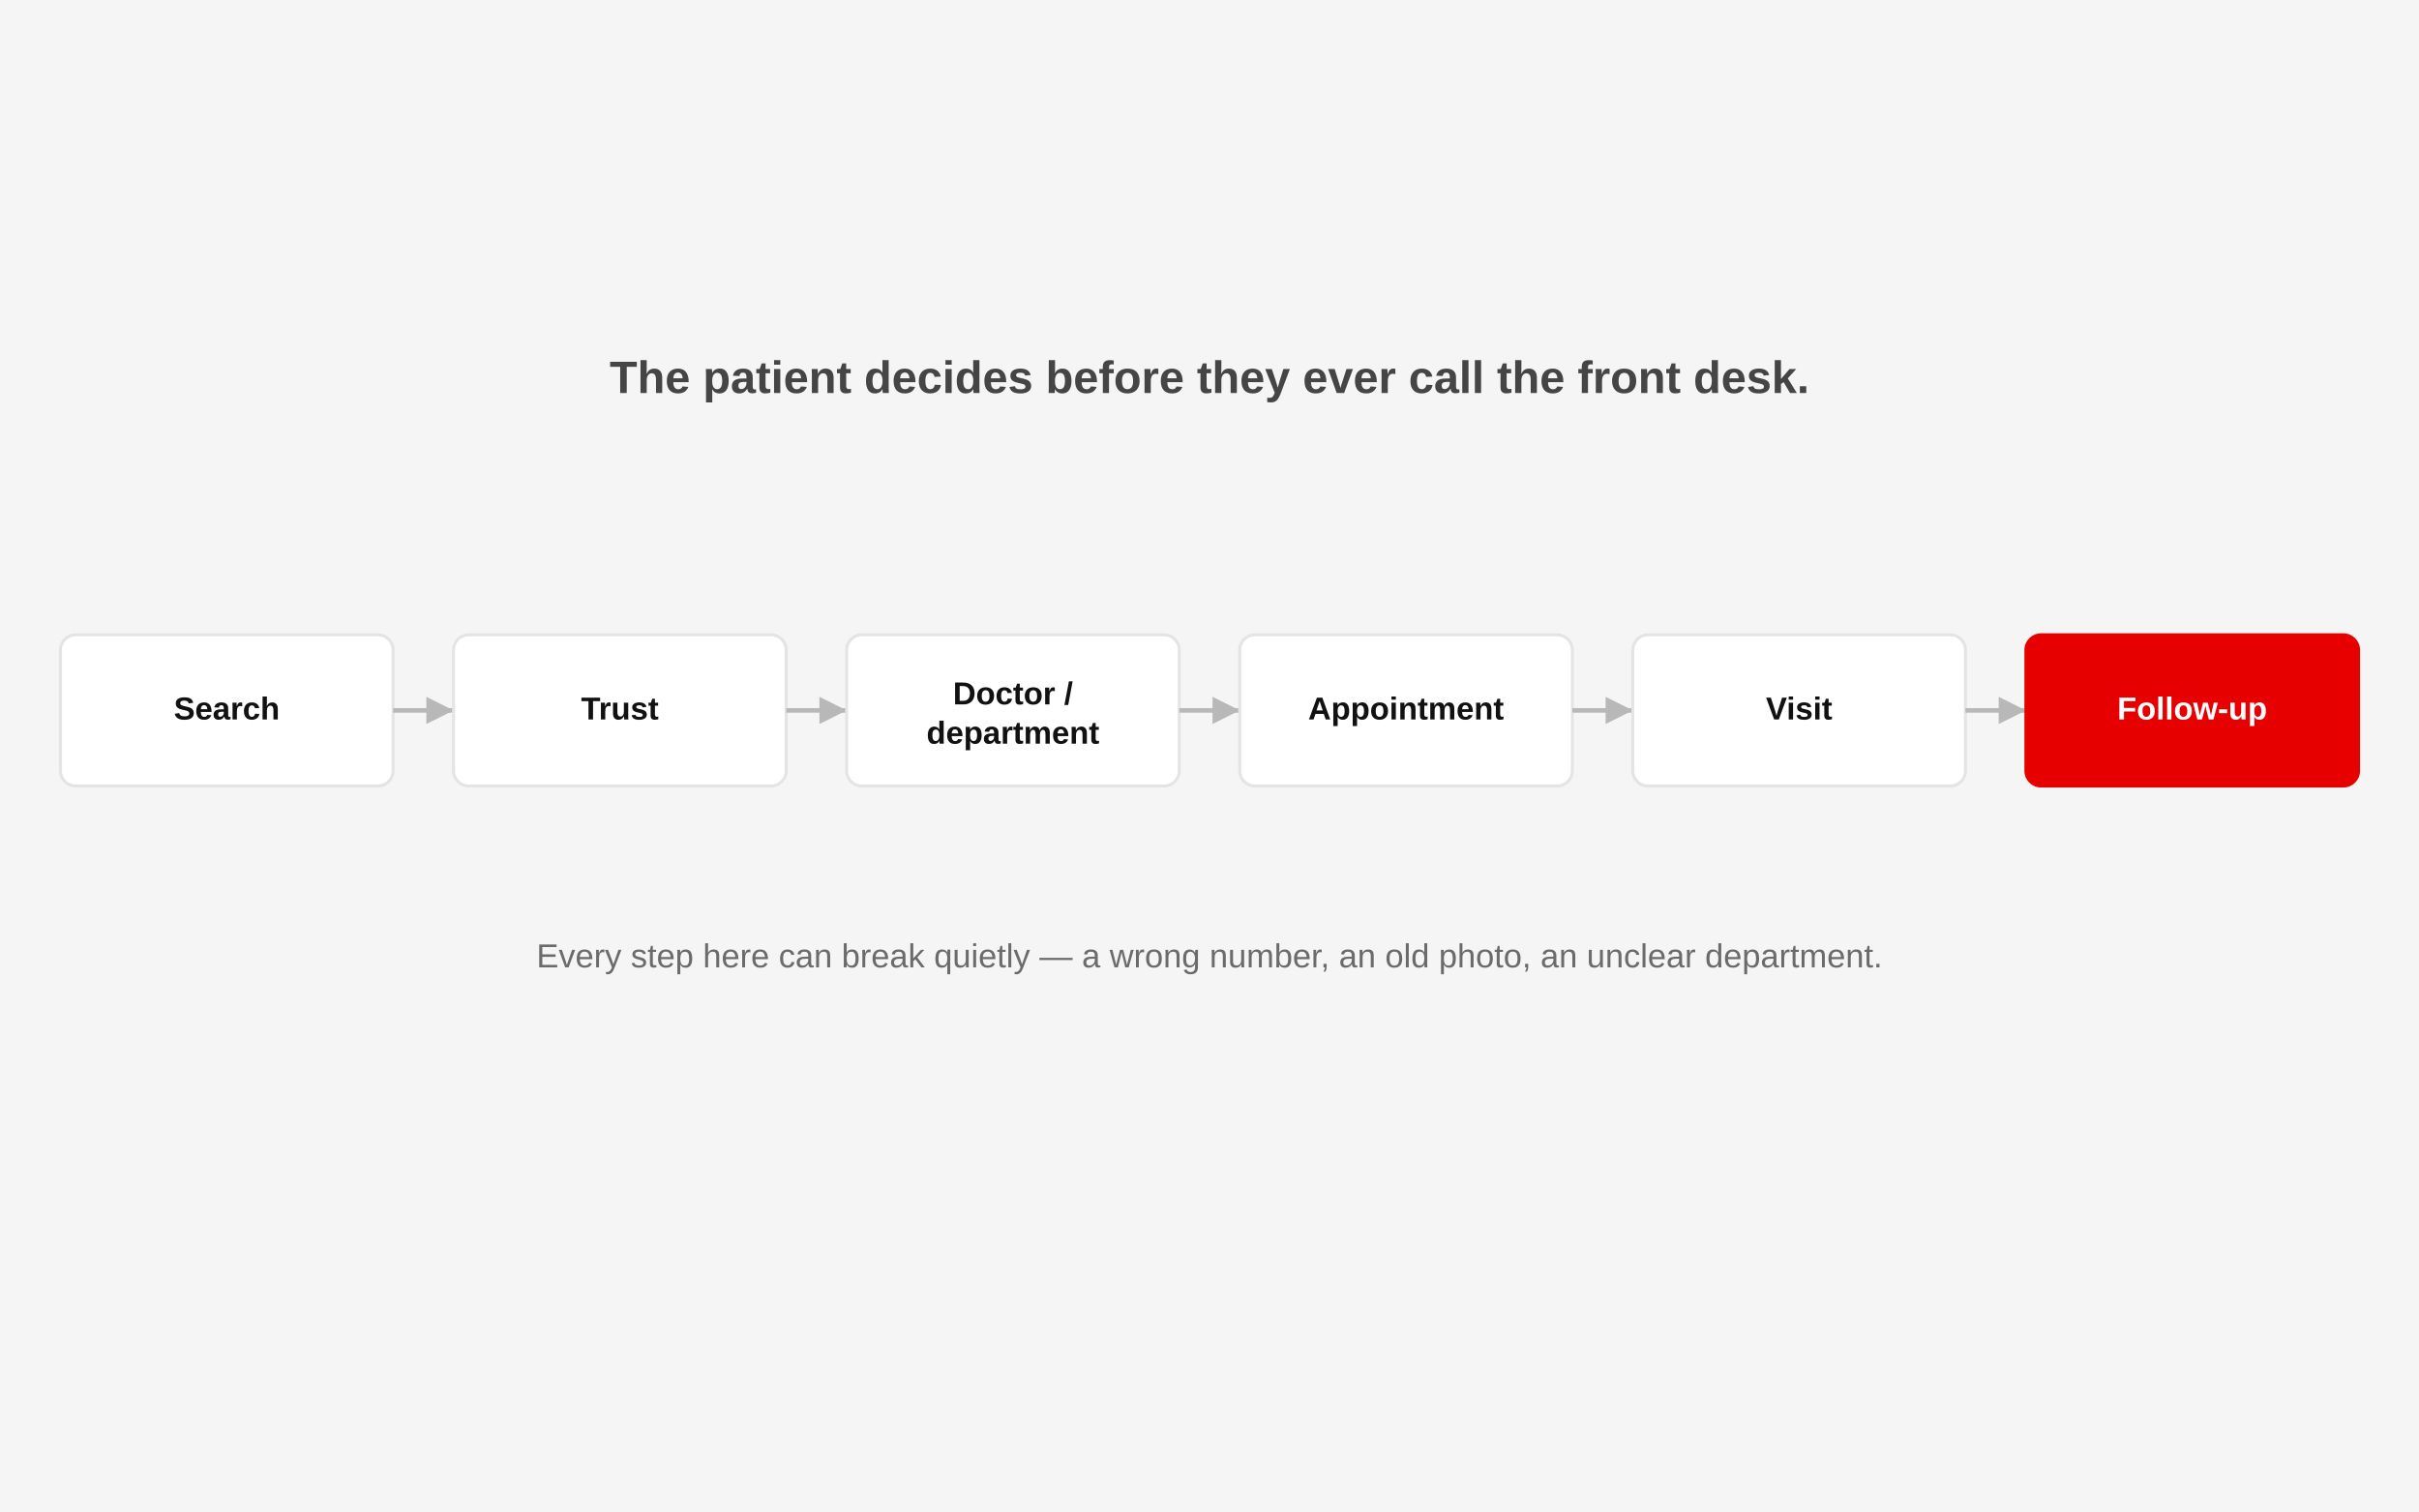
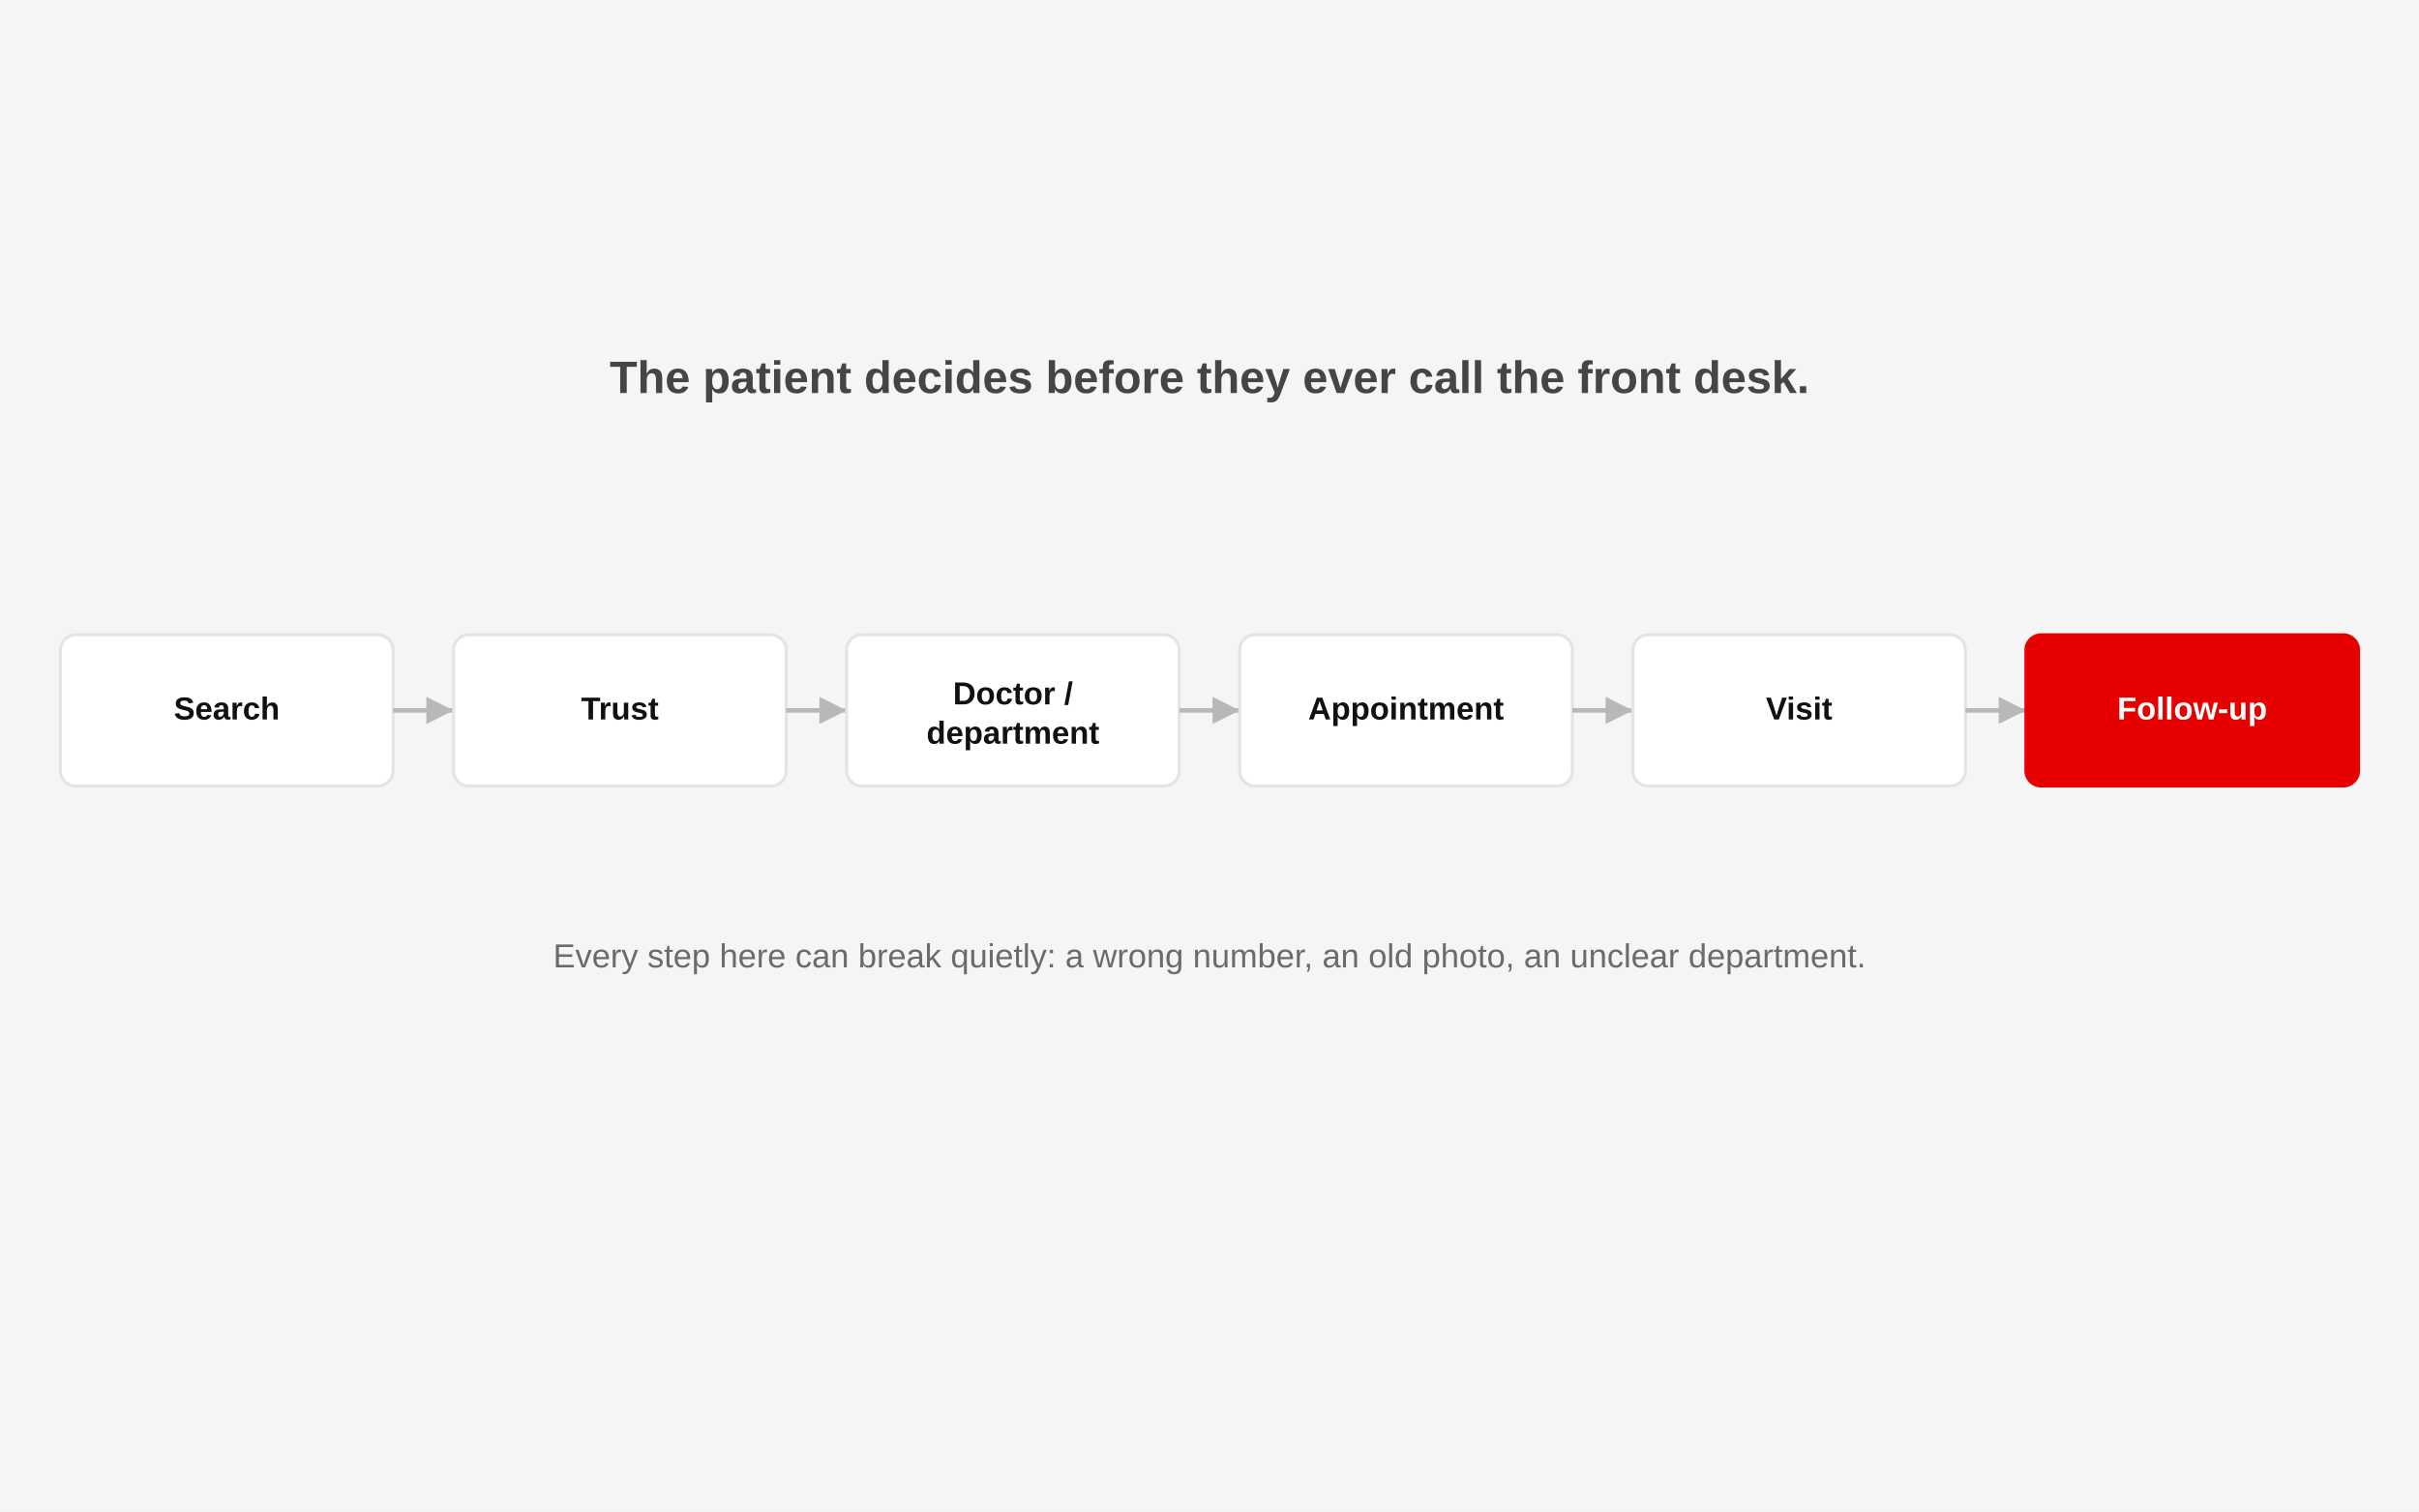
<svg xmlns="http://www.w3.org/2000/svg" viewBox="0 0 1600 1000" role="img" aria-labelledby="title desc">
  <rect width="1600" height="1000" fill="#f5f5f5" />
  <text x="800" y="260" text-anchor="middle" font-family="Arial, Helvetica, sans-serif" font-weight="700" font-size="30" fill="#454545">The patient decides before they ever call the front desk.</text>
  <defs>
    <marker id="hosp-arrow" markerWidth="10" markerHeight="10" refX="6" refY="3" orient="auto" markerUnits="strokeWidth">
      <path d="M0,0 L6,3 L0,6 Z" fill="#b8b8b8" />
    </marker>
  </defs>
  <g font-family="Arial, Helvetica, sans-serif" font-weight="700" font-size="21" text-anchor="middle">
    <g>
      <rect x="40" y="420" width="220" height="100" rx="10" fill="#ffffff" stroke="#e4e4e4" stroke-width="2" />
      <text x="150" y="476" fill="#111111">Search</text>
    </g>
    <path d="M 260 470 L 300 470" stroke="#b8b8b8" stroke-width="3" marker-end="url(#hosp-arrow)" />
    <g>
      <rect x="300" y="420" width="220" height="100" rx="10" fill="#ffffff" stroke="#e4e4e4" stroke-width="2" />
      <text x="410" y="476" fill="#111111">Trust</text>
    </g>
    <path d="M 520 470 L 560 470" stroke="#b8b8b8" stroke-width="3" marker-end="url(#hosp-arrow)" />
    <g>
      <rect x="560" y="420" width="220" height="100" rx="10" fill="#ffffff" stroke="#e4e4e4" stroke-width="2" />
      <text x="670" y="466" fill="#111111">Doctor /</text>
      <text x="670" y="492" fill="#111111">department</text>
    </g>
    <path d="M 780 470 L 820 470" stroke="#b8b8b8" stroke-width="3" marker-end="url(#hosp-arrow)" />
    <g>
      <rect x="820" y="420" width="220" height="100" rx="10" fill="#ffffff" stroke="#e4e4e4" stroke-width="2" />
      <text x="930" y="476" fill="#111111">Appointment</text>
    </g>
    <path d="M 1040 470 L 1080 470" stroke="#b8b8b8" stroke-width="3" marker-end="url(#hosp-arrow)" />
    <g>
      <rect x="1080" y="420" width="220" height="100" rx="10" fill="#ffffff" stroke="#e4e4e4" stroke-width="2" />
      <text x="1190" y="476" fill="#111111">Visit</text>
    </g>
    <path d="M 1300 470 L 1340 470" stroke="#b8b8b8" stroke-width="3" marker-end="url(#hosp-arrow)" />
    <g>
      <rect x="1340" y="420" width="220" height="100" rx="10" fill="#e60000" stroke="#e60000" stroke-width="2" />
      <text x="1450" y="476" fill="#ffffff">Follow-up</text>
    </g>
  </g>
-   <text x="800" y="640" text-anchor="middle" font-family="Arial, Helvetica, sans-serif" font-size="22" fill="#6b6b6b">Every step here can break quietly — a wrong number, an old photo, an unclear department.</text>
+   <text x="800" y="640" text-anchor="middle" font-family="Arial, Helvetica, sans-serif" font-size="22" fill="#6b6b6b">Every step here can break quietly: a wrong number, an old photo, an unclear department.</text>
</svg>
